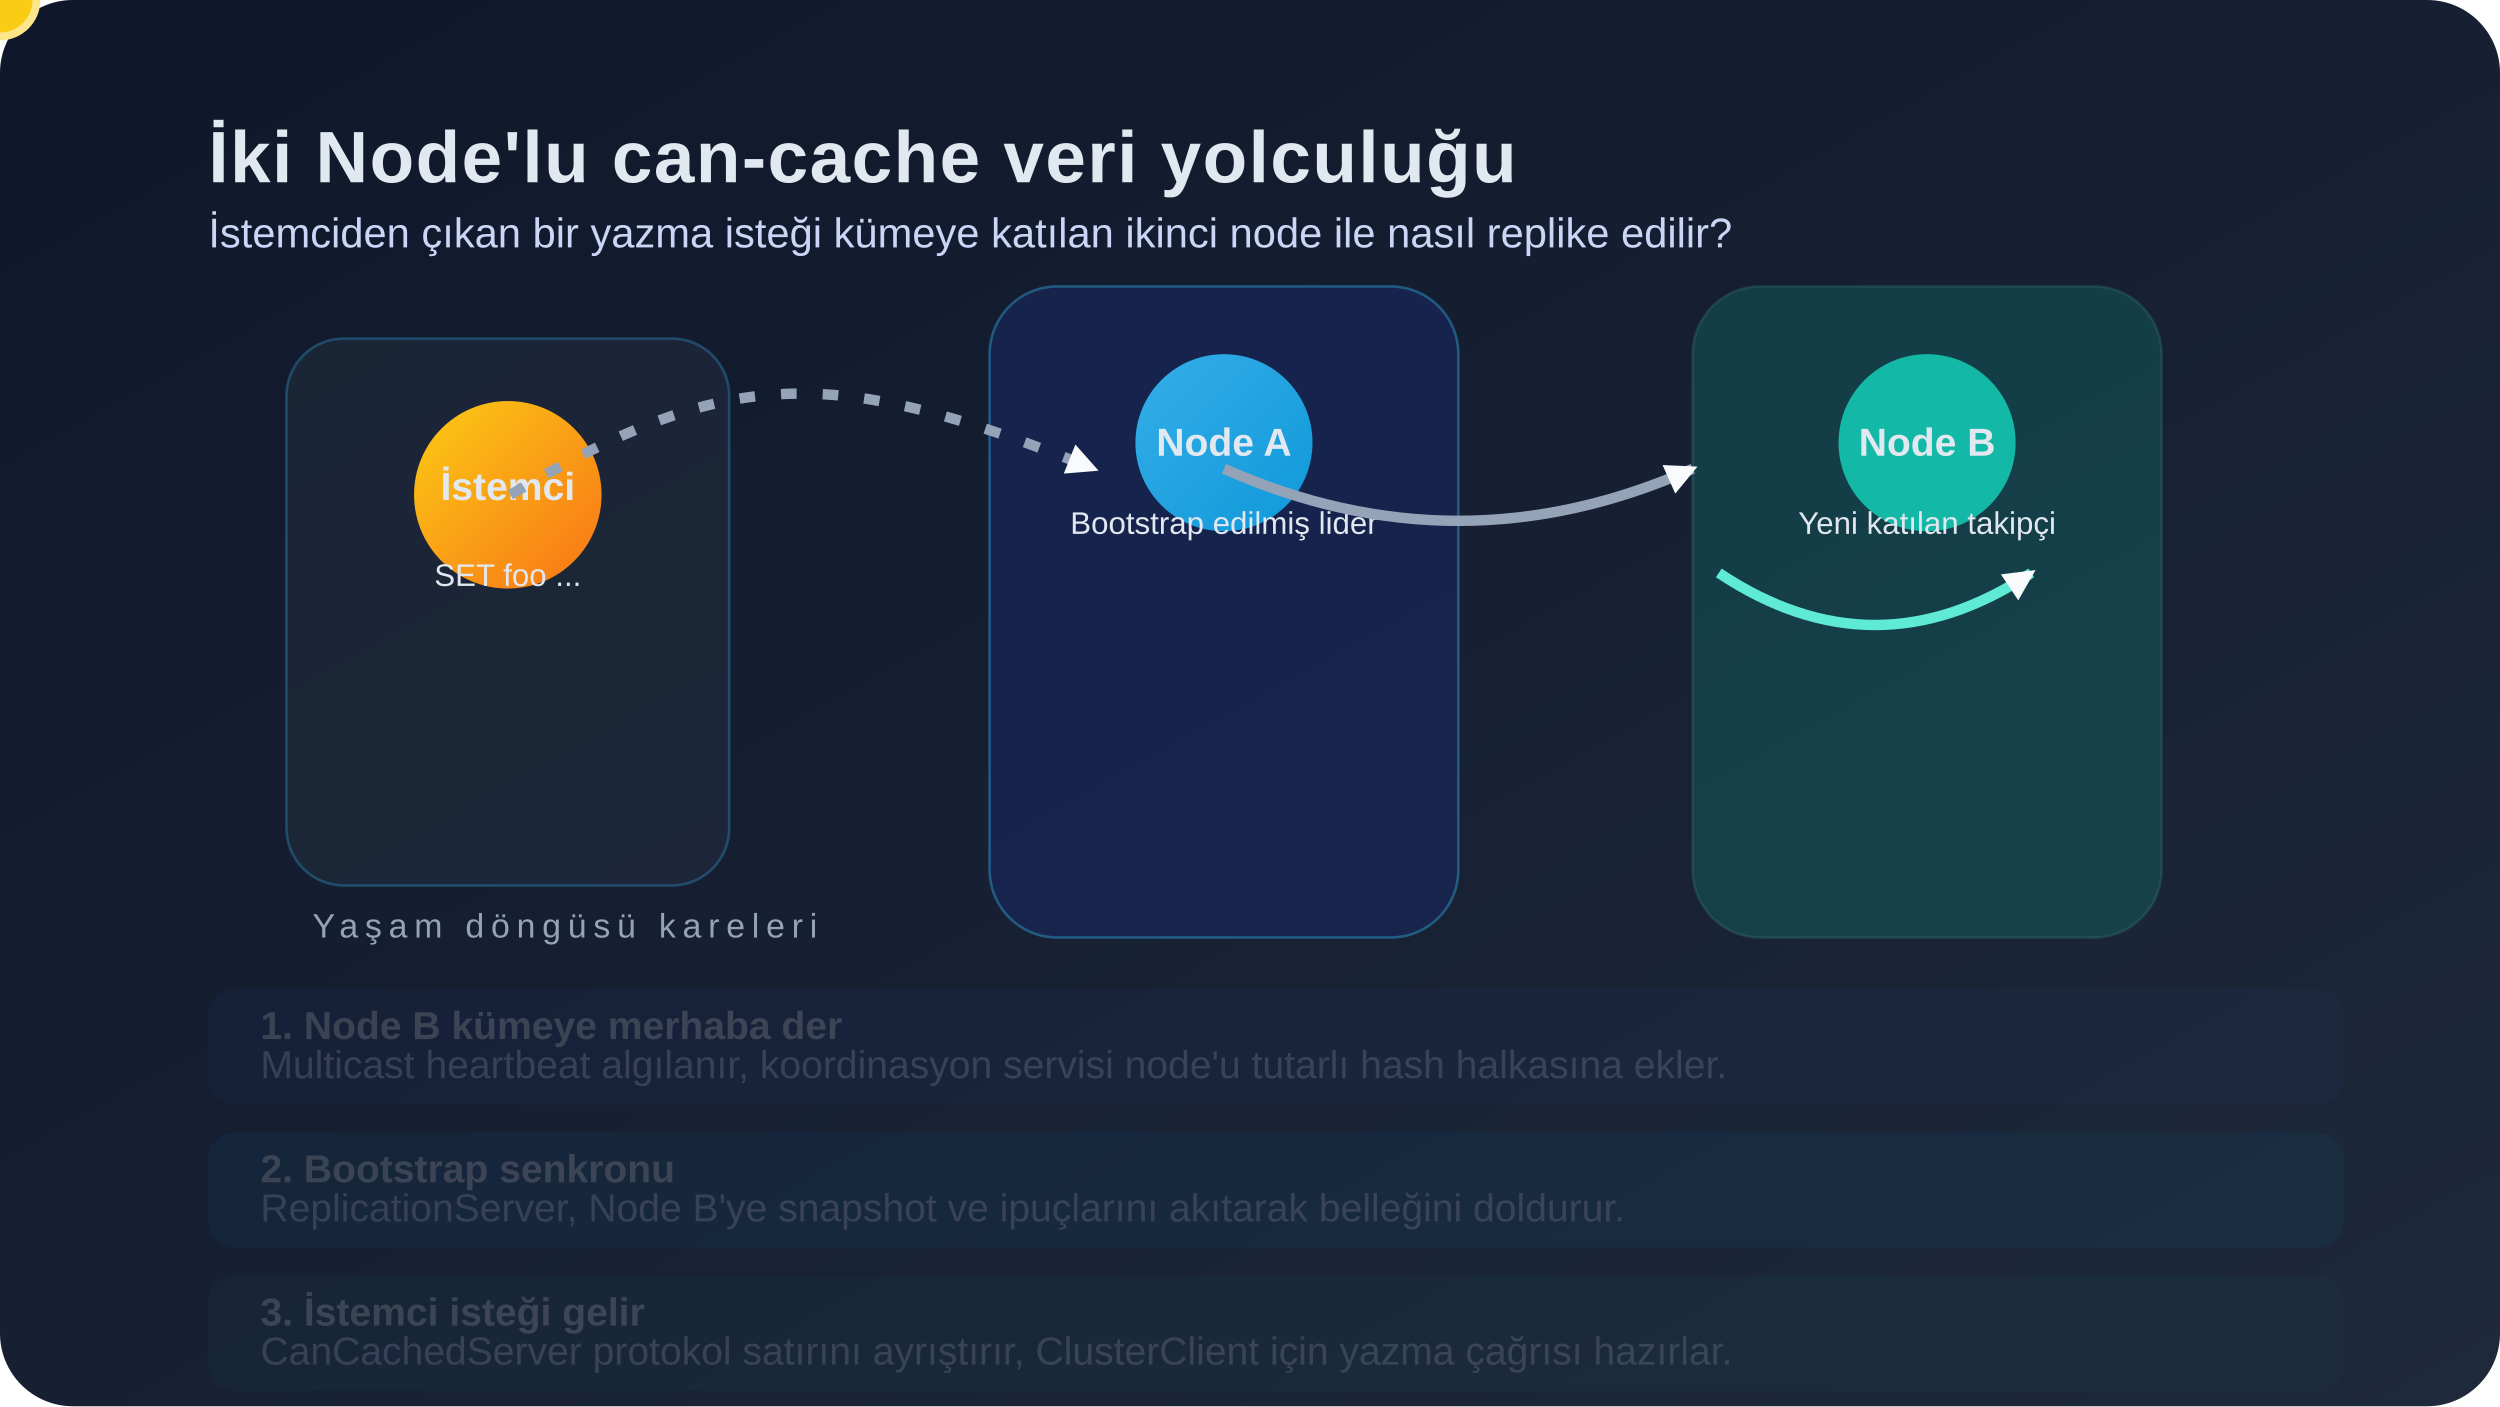
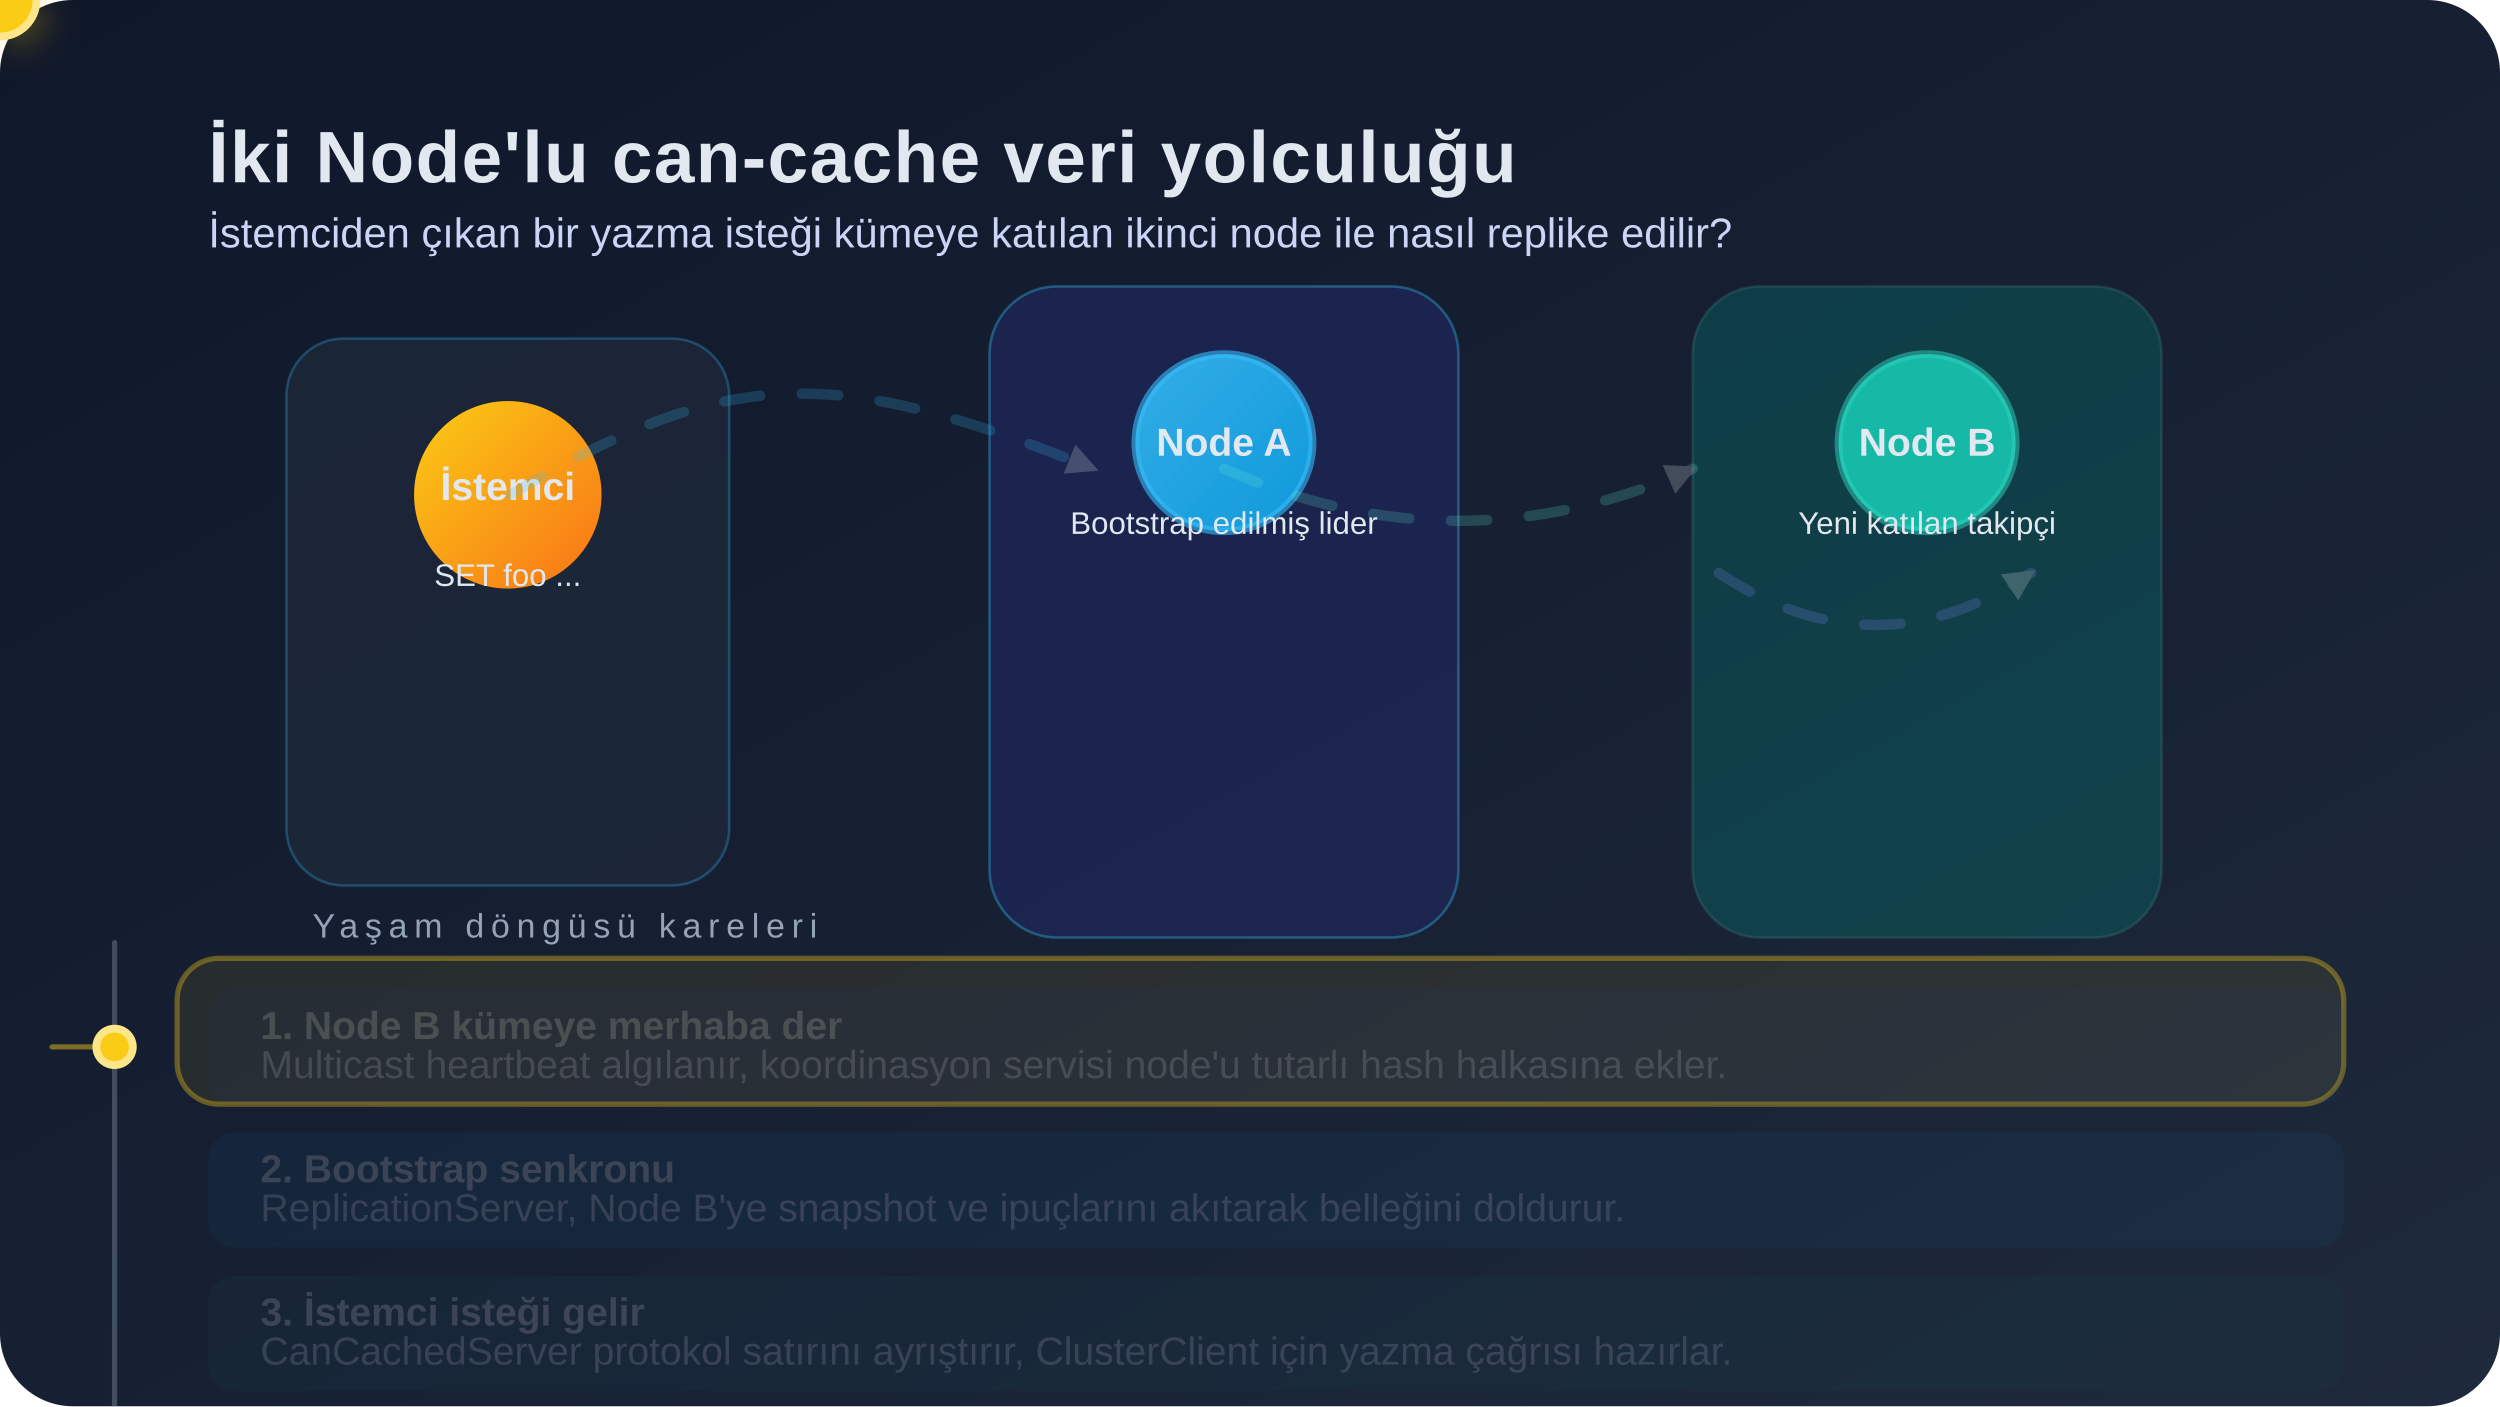
<svg xmlns="http://www.w3.org/2000/svg" viewBox="0 0 960 540" role="img" aria-labelledby="title desc">
  <defs>
    <linearGradient id="bg" x1="0%" y1="0%" x2="100%" y2="100%">
      <stop offset="0%" stop-color="#0f172a" />
      <stop offset="100%" stop-color="#1e293b" />
    </linearGradient>
    <linearGradient id="node" x1="0%" y1="0%" x2="100%" y2="100%">
      <stop offset="0%" stop-color="#38bdf8" stop-opacity="0.9" />
      <stop offset="100%" stop-color="#0ea5e9" stop-opacity="0.9" />
    </linearGradient>
    <linearGradient id="client" x1="0%" y1="0%" x2="100%" y2="100%">
      <stop offset="0%" stop-color="#facc15" />
      <stop offset="100%" stop-color="#f97316" />
    </linearGradient>
    <marker id="arrow" markerWidth="12" markerHeight="12" refX="10" refY="6" orient="auto" markerUnits="userSpaceOnUse">
      <path d="M0,0 L12,6 L0,12 Z" fill="#f8fafc" />
    </marker>
    <style>
      text { font-family: 'Segoe UI', 'Helvetica Neue', Arial, sans-serif; fill: #e2e8f0; }
      .title { font-size: 28px; font-weight: 600; letter-spacing: 0.02em; }
      .subtitle { font-size: 16px; fill: #cbd5f5; }
      .node-label { font-size: 15px; font-weight: 600; }
      .step text { font-size: 15px; }
      .step-title { font-size: 17px; font-weight: 600; }
      .step-desc { font-size: 14px; fill: #cbd5f5; }
-       .step { opacity: 0.18; transform-origin: 0 0; }
+       .step { opacity: 0.18; transform-origin: 20px 22px; }
      @keyframes spotlight {
-         0%, 11% { opacity: 1; transform: scale(1.02); }
-         16%, 100% { opacity: 0.18; transform: scale(1.0); }
-       }
-       .step1 { animation: spotlight 24s infinite; animation-delay: 0s; }
-       .step2 { animation: spotlight 24s infinite; animation-delay: 3s; }
-       .step3 { animation: spotlight 24s infinite; animation-delay: 6s; }
-       .step4 { animation: spotlight 24s infinite; animation-delay: 9s; }
-       .step5 { animation: spotlight 24s infinite; animation-delay: 12s; }
-       .step6 { animation: spotlight 24s infinite; animation-delay: 15s; }
-       .step7 { animation: spotlight 24s infinite; animation-delay: 18s; }
-       .step8 { animation: spotlight 24s infinite; animation-delay: 21s; }
+         0%, 6% { opacity: 0.18; transform: scale(1) translateY(0); }
+         10%, 16% { opacity: 0.85; transform: scale(1.02) translateY(-2px); }
+         20%, 100% { opacity: 0.22; transform: scale(1) translateY(0); }
+       }
+       .step1 { animation: spotlight 24s ease-in-out infinite; animation-delay: 0s; }
+       .step2 { animation: spotlight 24s ease-in-out infinite; animation-delay: 3s; }
+       .step3 { animation: spotlight 24s ease-in-out infinite; animation-delay: 6s; }
+       .step4 { animation: spotlight 24s ease-in-out infinite; animation-delay: 9s; }
+       .step5 { animation: spotlight 24s ease-in-out infinite; animation-delay: 12s; }
+       .step6 { animation: spotlight 24s ease-in-out infinite; animation-delay: 15s; }
+       .step7 { animation: spotlight 24s ease-in-out infinite; animation-delay: 18s; }
+       .step8 { animation: spotlight 24s ease-in-out infinite; animation-delay: 21s; }
      @keyframes heartbeat {
        0%, 20%, 100% { r: 18; }
        10% { r: 22; }
      }
      .node-pulse { animation: heartbeat 3s ease-in-out infinite; }
+       .node { filter: drop-shadow(0 0 0 rgba(56,189,248,0)); transition: filter 0.4s ease; }
+       .node-a { animation: nodeAFocus 24s ease-in-out infinite; }
+       .node-b { animation: nodeBFocus 24s ease-in-out infinite; }
+       @keyframes nodeAFocus {
+         0%, 22% { filter: drop-shadow(0 0 0 rgba(56,189,248,0)); }
+         25%, 62% { filter: drop-shadow(0 0 16px rgba(56,189,248,0.55)); }
+         65%, 100% { filter: drop-shadow(0 0 0 rgba(56,189,248,0)); }
+       }
+       @keyframes nodeBFocus {
+         0%, 6% { filter: drop-shadow(0 0 14px rgba(45,212,191,0.55)); }
+         10%, 42% { filter: drop-shadow(0 0 0 rgba(45,212,191,0)); }
+         46%, 78% { filter: drop-shadow(0 0 18px rgba(45,212,191,0.65)); }
+         82%, 100% { filter: drop-shadow(0 0 0 rgba(45,212,191,0)); }
+       }
+       .node circle { transform-box: fill-box; transform-origin: center; stroke-width: 3; }
+       .node-a circle { stroke: rgba(56,189,248,0.6); animation: nodeACircle 24s ease-in-out infinite; }
+       .node-b circle { stroke: rgba(45,212,191,0.5); animation: nodeBCircle 24s ease-in-out infinite; }
+       @keyframes nodeACircle {
+         0%, 22% { transform: scale(1); stroke-opacity: 0.1; }
+         25%, 62% { transform: scale(1.08); stroke-opacity: 1; }
+         65%, 100% { transform: scale(1); stroke-opacity: 0.1; }
+       }
+       @keyframes nodeBCircle {
+         0%, 6% { transform: scale(1.06); stroke-opacity: 0.9; }
+         10%, 42% { transform: scale(1); stroke-opacity: 0.15; }
+         46%, 78% { transform: scale(1.08); stroke-opacity: 0.95; }
+         82%, 100% { transform: scale(1); stroke-opacity: 0.15; }
+       }
      @keyframes orbit {
-         0% { offset-distance: 0%; }
-         12% { offset-distance: 12%; }
-         24% { offset-distance: 24%; }
+         0%, 20% { offset-distance: 0%; opacity: 0; }
+         24% { opacity: 1; }
        36% { offset-distance: 36%; }
-         48% { offset-distance: 48%; }
        60% { offset-distance: 60%; }
-         72% { offset-distance: 72%; }
-         84% { offset-distance: 84%; }
-         100% { offset-distance: 100%; }
-       }
-       .packet { offset-path: path('M140 200 C 270 120 360 120 480 200 S 700 280 820 200'); offset-rotate: 0deg; animation: orbit 24s linear infinite; }
-       .packet circle { fill: #facc15; stroke: #fde68a; stroke-width: 3; }
+         78% { offset-distance: 84%; }
+         84%, 94% { offset-distance: 100%; opacity: 1; }
+         100% { offset-distance: 100%; opacity: 0; }
+       }
+       .packet { offset-path: path('M140 200 C 270 120 360 120 480 200 S 700 280 820 200'); offset-rotate: 0deg; animation: orbit 24s ease-in-out infinite; animation-delay: 6s; }
+       .packet circle { fill: #facc15; stroke: #fde68a; stroke-width: 3; filter: drop-shadow(0 0 8px rgba(250,204,21,0.6)); }
+       .flow { fill: none; stroke-linecap: round; stroke-dasharray: 14 16; stroke-width: 4; opacity: 0.2; animation: flowDash 24s ease-in-out infinite; }
+       .flow-client { stroke: #38bdf8; animation-delay: 6s; }
+       .flow-replica { stroke: #5eead4; animation-delay: 15s; }
+       .flow-ack { stroke: #818cf8; animation-delay: 18s; }
+       @keyframes flowDash {
+         0%, 8% { stroke-dashoffset: 120; opacity: 0; }
+         12%, 30% { stroke-dashoffset: 30; opacity: 0.85; }
+         36%, 60% { stroke-dashoffset: 0; opacity: 0.3; }
+         100% { stroke-dashoffset: -120; opacity: 0; }
+       }
      .timeline-label { font-size: 13px; fill: #94a3b8; text-transform: uppercase; letter-spacing: 0.2em; }
+       .timeline-spine { stroke: rgba(148,163,184,0.35); stroke-width: 2; stroke-linecap: round; }
+       .timeline-pointer { animation: pointerMove 24s ease-in-out infinite; transform-origin: center; }
+       .timeline-pointer circle { fill: #facc15; stroke: #fde68a; stroke-width: 3; }
+       .timeline-pointer line { stroke: rgba(250,204,21,0.45); stroke-width: 2; stroke-linecap: round; }
+       @keyframes pointerMove {
+         0%, 11% { transform: translateY(0); }
+         12.5%, 23% { transform: translateY(55px); }
+         25%, 34% { transform: translateY(110px); }
+         37.5%, 46% { transform: translateY(165px); }
+         50%, 59% { transform: translateY(220px); }
+         62.5%, 71% { transform: translateY(275px); }
+         75%, 84% { transform: translateY(330px); }
+         87.5%, 96% { transform: translateY(385px); }
+         100% { transform: translateY(0); }
+       }
+       .step-tracker { fill: rgba(250,204,21,0.08); stroke: rgba(250,204,21,0.35); stroke-width: 2; animation: trackerMove 24s ease-in-out infinite; transform-origin: 0 0; }
+       @keyframes trackerMove {
+         0%, 11% { transform: translateY(0); opacity: 0.9; }
+         12.5%, 23% { transform: translateY(55px); opacity: 0.9; }
+         25%, 34% { transform: translateY(110px); opacity: 0.9; }
+         37.5%, 46% { transform: translateY(165px); opacity: 0.9; }
+         50%, 59% { transform: translateY(220px); opacity: 0.9; }
+         62.5%, 71% { transform: translateY(275px); opacity: 0.9; }
+         75%, 84% { transform: translateY(330px); opacity: 0.9; }
+         87.5%, 96% { transform: translateY(385px); opacity: 0.9; }
+         100% { transform: translateY(0); opacity: 0.9; }
+       }
    </style>
  </defs>
  <rect fill="url(#bg)" x="0" y="0" width="960" height="540" rx="28" ry="28" />
  <text x="80" y="70" class="title">İki Node'lu can-cache veri yolculuğu</text>
  <text x="80" y="95" class="subtitle">İstemciden çıkan bir yazma isteği kümeye katılan ikinci node ile nasıl replike edilir?</text>
  <g transform="translate(110, 130)">
    <rect x="0" y="0" width="170" height="210" rx="22" ry="22" fill="#1e293b" opacity="0.7" stroke="#38bdf8" stroke-opacity="0.4" />
    <circle cx="85" cy="60" r="36" fill="url(#client)" />
    <text x="85" y="62" text-anchor="middle" class="node-label">İstemci</text>
    <text x="85" y="95" text-anchor="middle" fill="#fef9c3">SET foo ...</text>
  </g>
-   <g transform="translate(380, 110)">
+   <g transform="translate(380, 110)" class="node node-a">
    <rect x="0" y="0" width="180" height="250" rx="26" ry="26" fill="#172554" opacity="0.8" stroke="#38bdf8" stroke-opacity="0.45" />
    <circle cx="90" cy="60" r="34" fill="url(#node)" class="node-pulse" />
    <text x="90" y="65" text-anchor="middle" class="node-label">Node A</text>
    <text x="90" y="95" text-anchor="middle" fill="#bae6fd">Bootstrap edilmiş lider</text>
  </g>
-   <g transform="translate(650, 110)">
+   <g transform="translate(650, 110)" class="node node-b">
    <rect x="0" y="0" width="180" height="250" rx="26" ry="26" fill="#0f766e" opacity="0.35" stroke="#5eead4" stroke-opacity="0.4" />
    <circle cx="90" cy="60" r="34" fill="#14b8a6" class="node-pulse" />
    <text x="90" y="65" text-anchor="middle" class="node-label">Node B</text>
    <text x="90" y="95" text-anchor="middle" fill="#ccfbf1">Yeni katılan takipçi</text>
  </g>
-   <path d="M196 190 C 280 140 320 140 420 180" fill="none" stroke="#94a3b8" stroke-width="4" stroke-dasharray="6 10" marker-end="url(#arrow)" />
-   <path d="M470 180 Q 560 220 650 180" fill="none" stroke="#94a3b8" stroke-width="4" marker-end="url(#arrow)" />
-   <path d="M660 220 Q 720 260 780 220" fill="none" stroke="#5eead4" stroke-width="4" marker-end="url(#arrow)" />
+   <path d="M196 190 C 280 140 320 140 420 180" class="flow flow-client" marker-end="url(#arrow)" />
+   <path d="M470 180 Q 560 220 650 180" class="flow flow-replica" marker-end="url(#arrow)" />
+   <path d="M660 220 Q 720 260 780 220" class="flow flow-ack" marker-end="url(#arrow)" />
  <g class="packet">
    <circle r="14" />
    <text x="0" y="-24" text-anchor="middle" font-size="12" fill="#fde68a">foo</text>
  </g>
  <text x="120" y="360" class="timeline-label">Yaşam döngüsü kareleri</text>
  <g transform="translate(80, 380)">
+     <line x1="-36" y1="-18" x2="-36" y2="432" class="timeline-spine" />
+     <rect x="-12" y="-12" width="832" height="56" rx="16" ry="16" class="step-tracker" />
+     <g class="timeline-pointer" transform="translate(-36, 22)">
+       <line x1="0" y1="0" x2="-24" y2="0" />
+       <circle r="7" />
+     </g>
    <g class="step step1">
      <rect x="0" y="0" width="820" height="44" rx="10" ry="10" fill="rgba(30,58,138,0.45)" />
      <text x="20" y="19" class="step-title">1. Node B kümeye merhaba der</text>
      <text x="20" y="34" class="step-desc">Multicast heartbeat algılanır, koordinasyon servisi node'u tutarlı hash halkasına ekler.</text>
    </g>
    <g class="step step2" transform="translate(0, 55)">
      <rect x="0" y="0" width="820" height="44" rx="10" ry="10" fill="rgba(2,132,199,0.35)" />
      <text x="20" y="19" class="step-title">2. Bootstrap senkronu</text>
      <text x="20" y="34" class="step-desc">ReplicationServer, Node B'ye snapshot ve ipuçlarını akıtarak belleğini doldurur.</text>
    </g>
    <g class="step step3" transform="translate(0, 110)">
      <rect x="0" y="0" width="820" height="44" rx="10" ry="10" fill="rgba(15,118,110,0.35)" />
      <text x="20" y="19" class="step-title">3. İstemci isteği gelir</text>
      <text x="20" y="34" class="step-desc">CanCachedServer protokol satırını ayrıştırır, ClusterClient için yazma çağrısı hazırlar.</text>
    </g>
    <g class="step step4" transform="translate(0, 165)">
      <rect x="0" y="0" width="820" height="44" rx="10" ry="10" fill="rgba(22,101,52,0.35)" />
      <text x="20" y="19" class="step-title">4. Hash ve replikasyon hedefleri</text>
      <text x="20" y="34" class="step-desc">Anahtar tutarlı halkada çözümlenir; quorum için Node A lider, Node B takipçi seçilir.</text>
    </g>
    <g class="step step5" transform="translate(0, 220)">
      <rect x="0" y="0" width="820" height="44" rx="10" ry="10" fill="rgba(180,83,9,0.35)" />
      <text x="20" y="19" class="step-title">5. Node A lokalde yazar</text>
      <text x="20" y="34" class="step-desc">CacheEngine segmente yazar, TTL kuyruğuna ekler ve metrikler güncellenir.</text>
    </g>
    <g class="step step6" transform="translate(0, 275)">
      <rect x="0" y="0" width="820" height="44" rx="10" ry="10" fill="rgba(190,24,93,0.35)" />
      <text x="20" y="19" class="step-title">6. Node B'ye replika akışı</text>
      <text x="20" y="34" class="step-desc">RemoteNode vekili komutu Node B ReplicationServer'a iletir, aynı kayıt yazılır.</text>
    </g>
    <g class="step step7" transform="translate(0, 330)">
      <rect x="0" y="0" width="820" height="44" rx="10" ry="10" fill="rgba(147,51,234,0.35)" />
      <text x="20" y="19" class="step-title">7. Quorum yanıtı</text>
      <text x="20" y="34" class="step-desc">Yeterli ACK alınca ClusterClient "STORED" döner, istemci mutlu.</text>
    </g>
    <g class="step step8" transform="translate(0, 385)">
      <rect x="0" y="0" width="820" height="44" rx="10" ry="10" fill="rgba(30,64,175,0.35)" />
      <text x="20" y="19" class="step-title">8. Arka plan bakımı</text>
      <text x="20" y="34" class="step-desc">TTL temizleyicisi, hinted handoff ve anti-entropy döngüsü veriyi sürekli dengede tutar.</text>
    </g>
  </g>
</svg>
